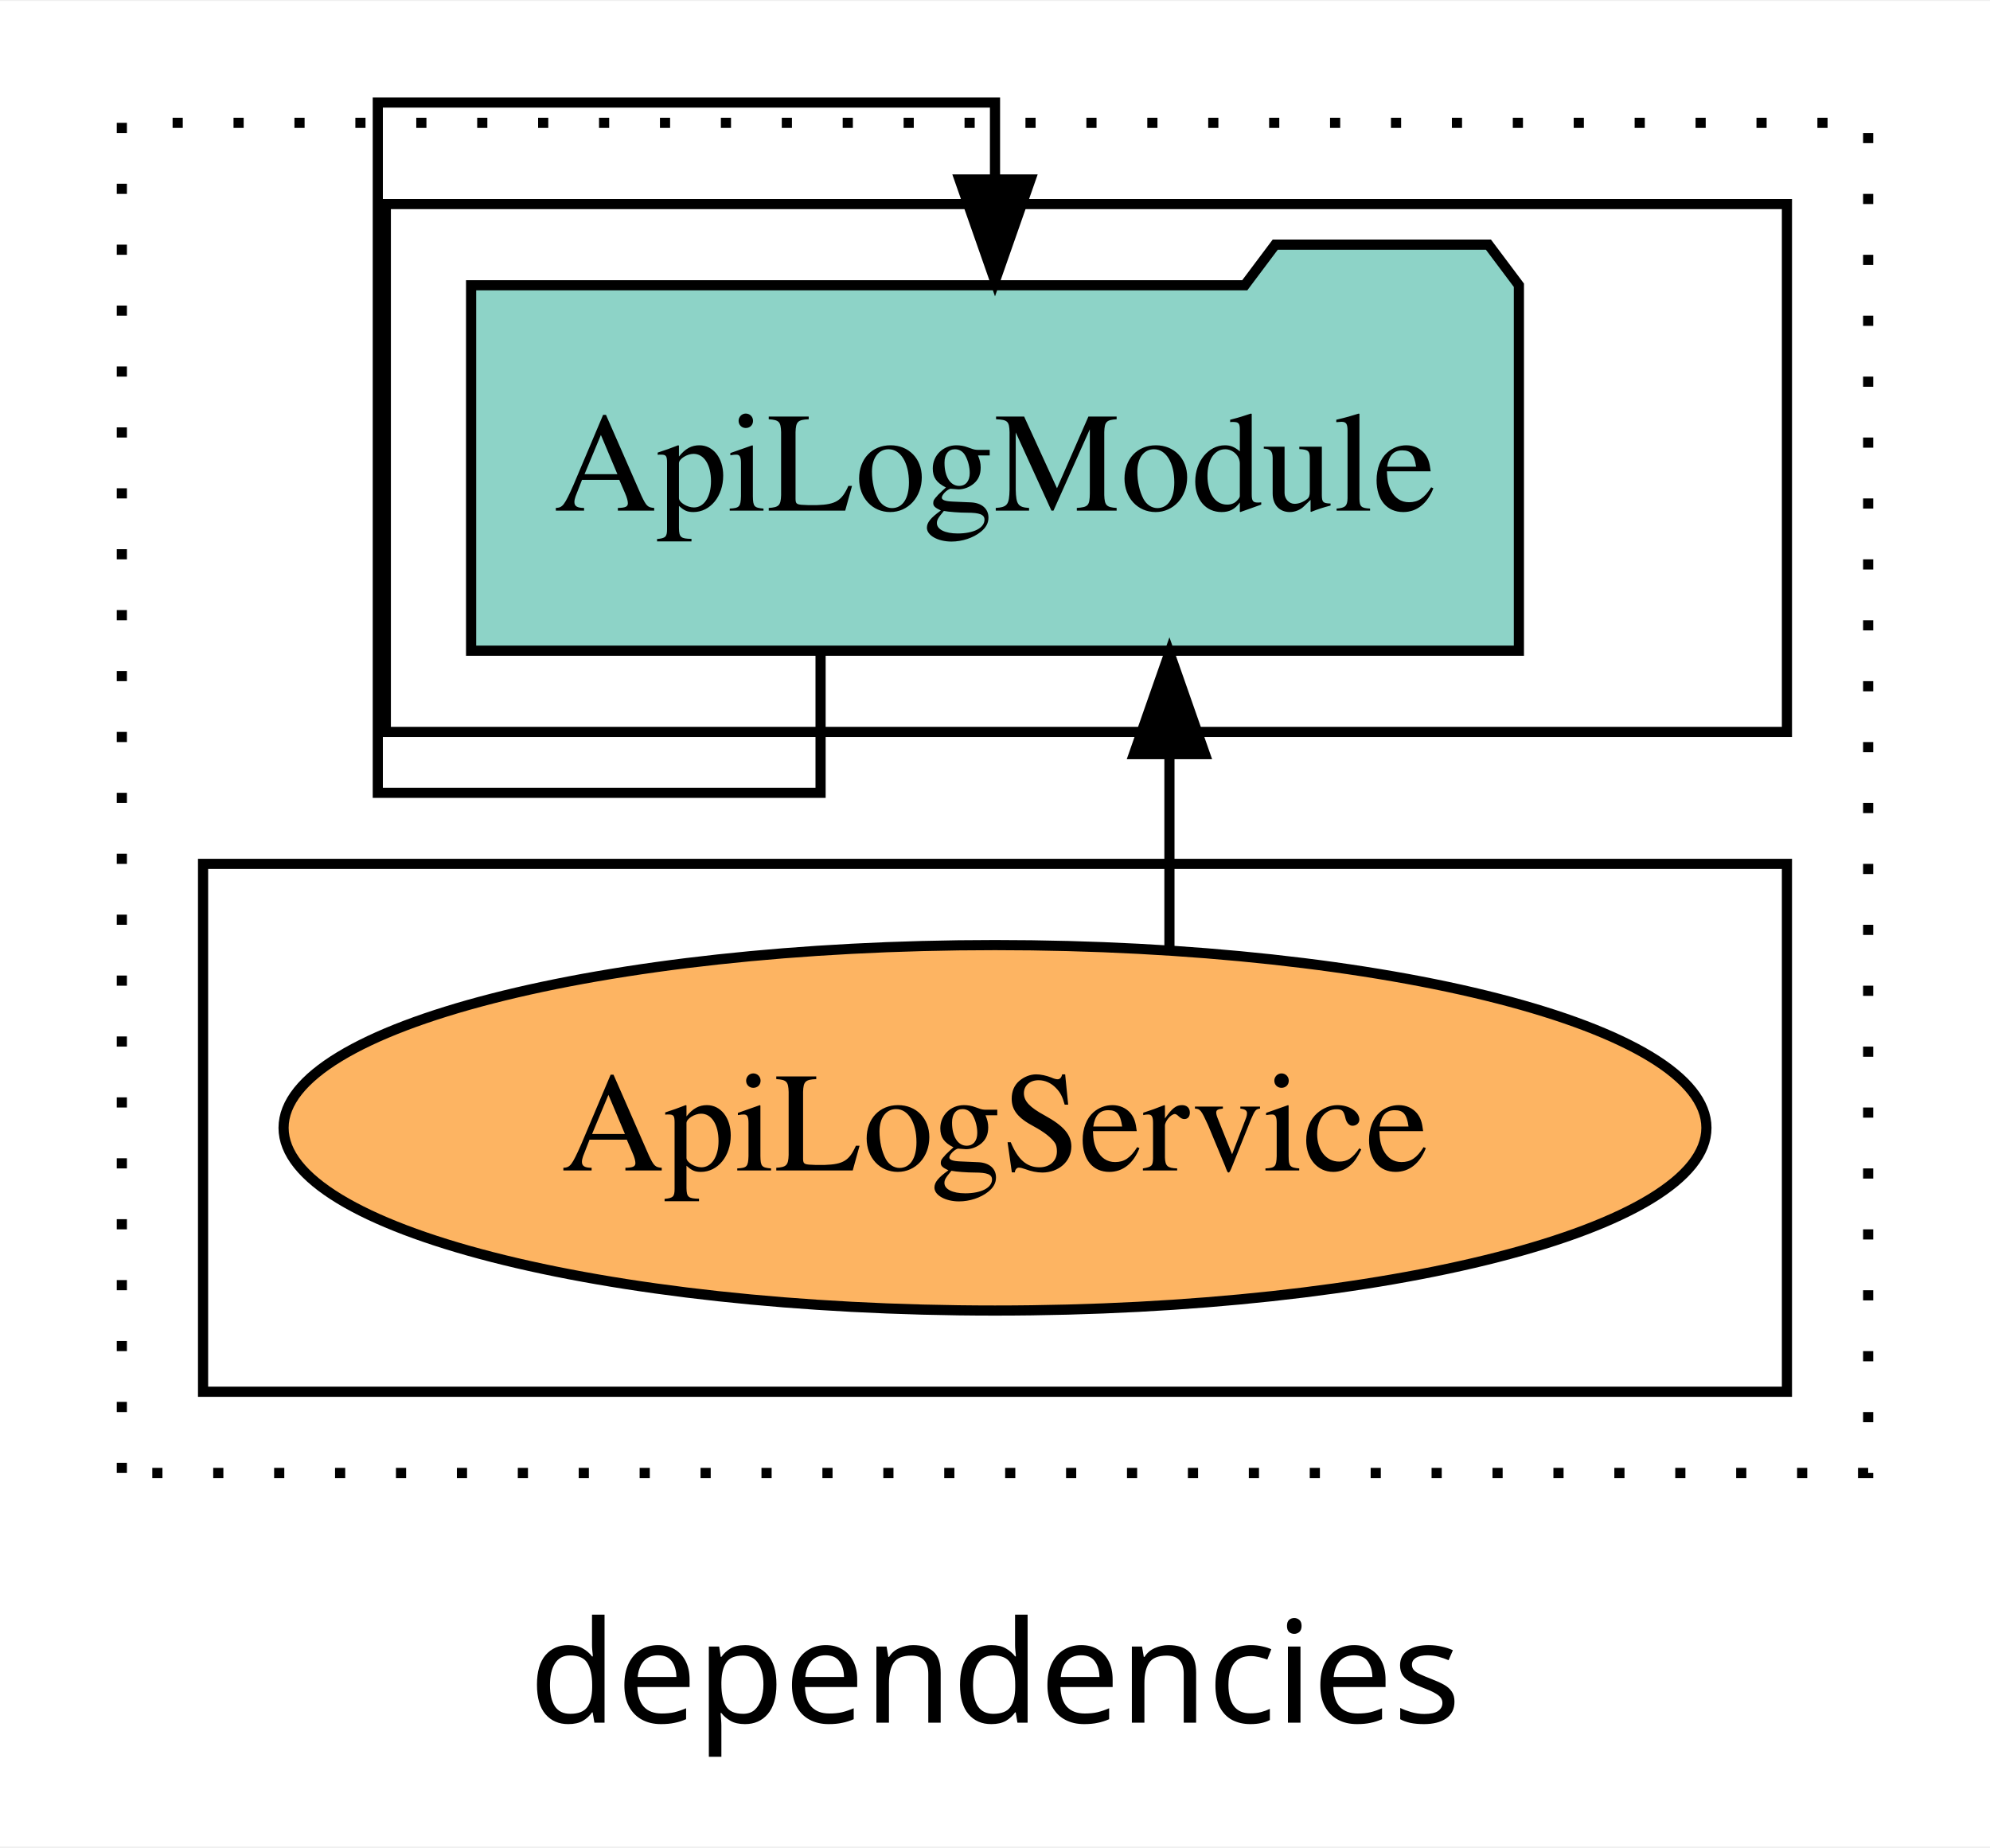
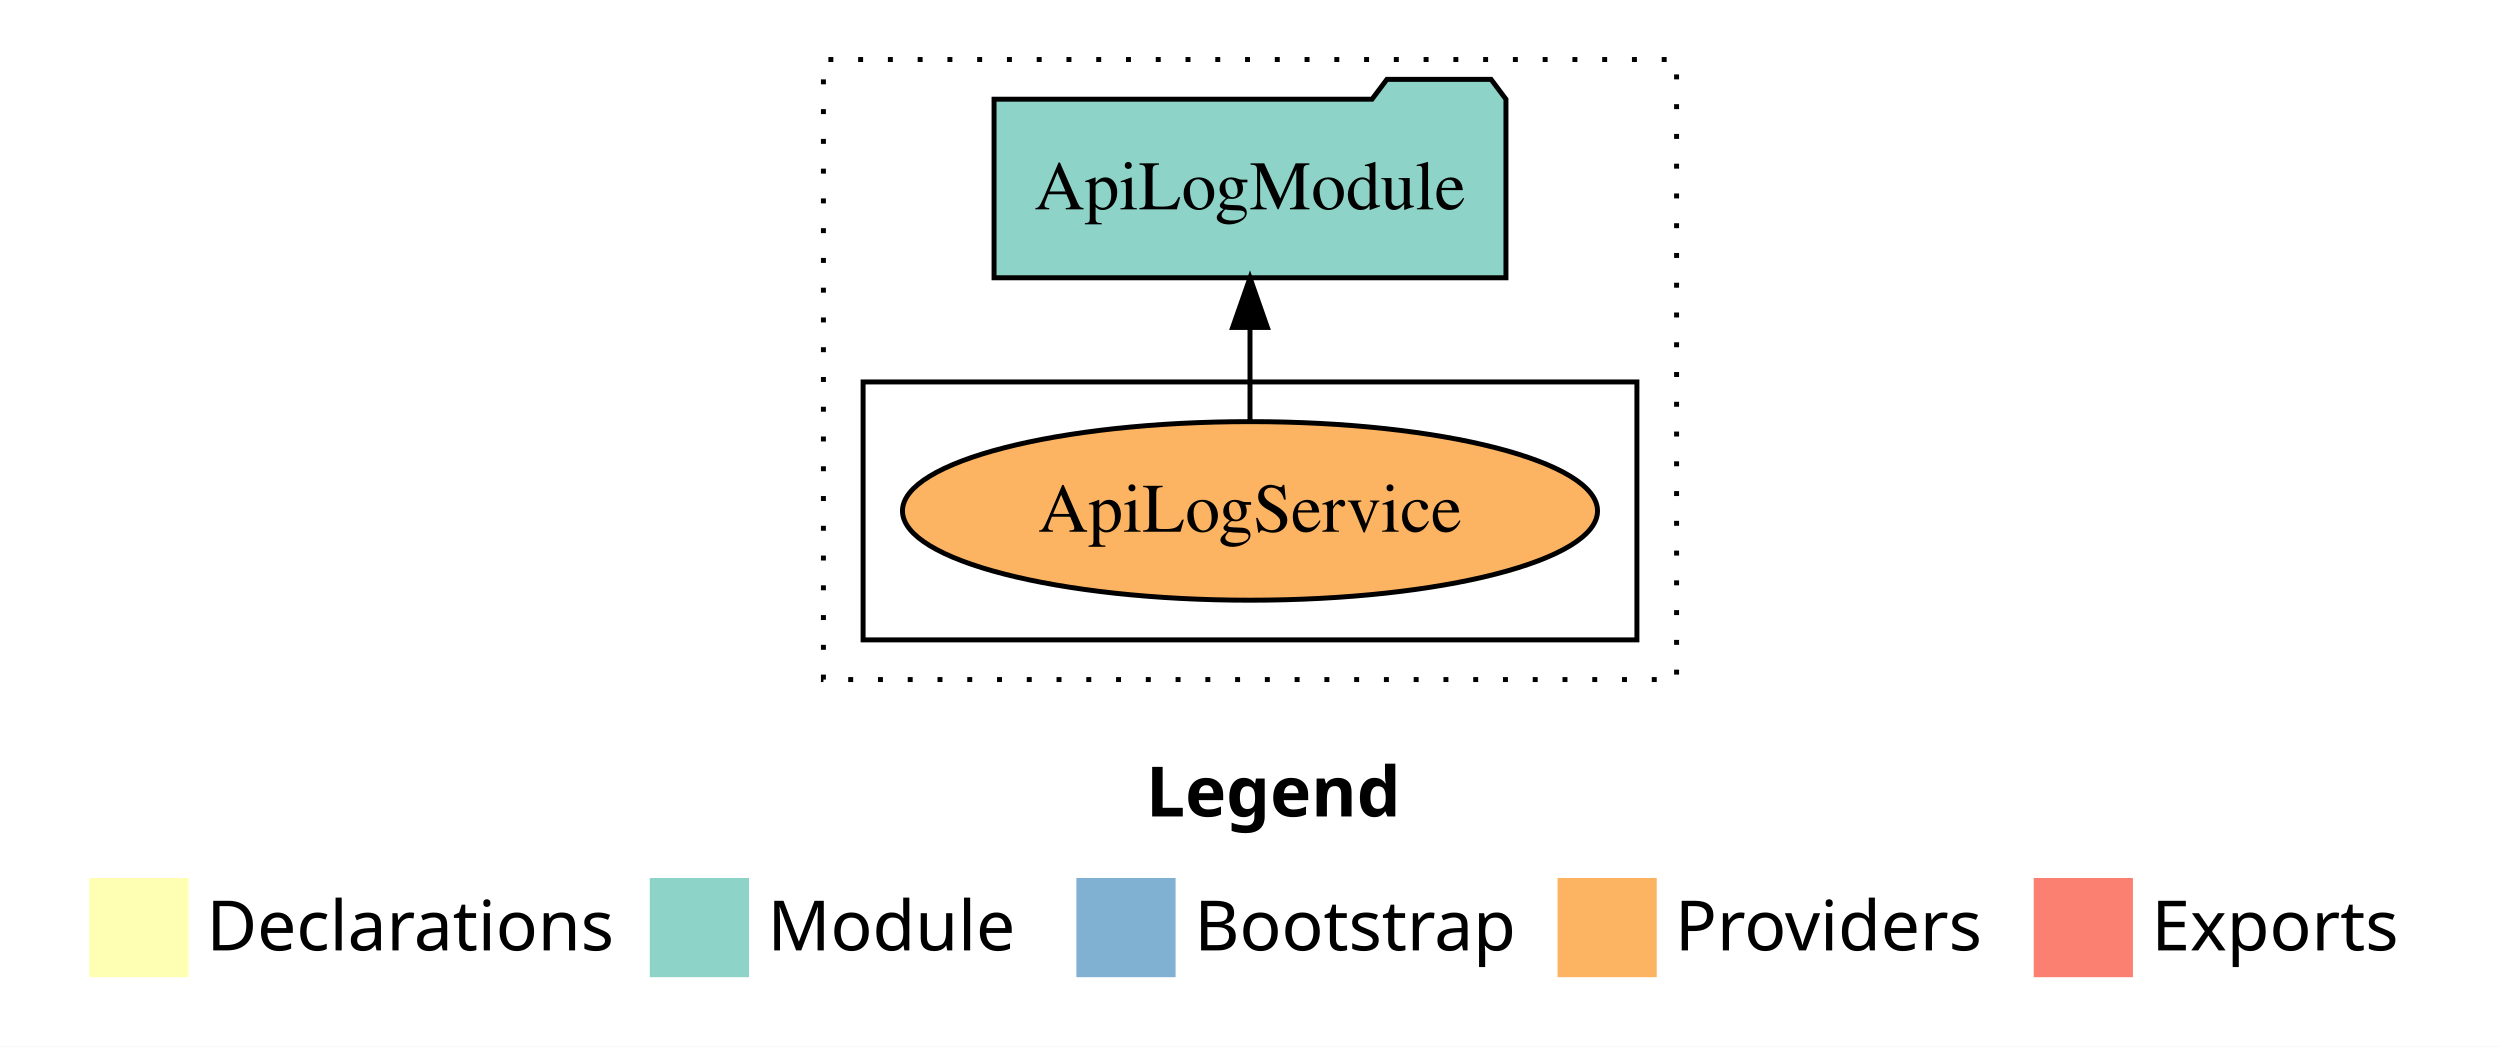
- <svg xmlns="http://www.w3.org/2000/svg" width="196pt" height="182pt" viewBox="0.00 0.00 196.00 181.80">
-   <g id="graph0" class="graph" transform="scale(1 1) rotate(0) translate(4 177.8)">
-     <polygon fill="white" stroke="transparent" points="-4,4 -4,-177.8 192,-177.8 192,4 -4,4" />
-     <text text-anchor="middle" x="94" y="-8.2" font-family="sans-serif" font-size="14.00">dependencies</text>
+ <svg xmlns="http://www.w3.org/2000/svg" width="504pt" height="211pt" viewBox="0.00 0.00 504.00 211.00">
+   <g id="graph0" class="graph" transform="scale(1 1) rotate(0) translate(4 207)">
+     <polygon fill="white" stroke="transparent" points="-4,4 -4,-207 500,-207 500,4 -4,4" />
+     <text text-anchor="start" x="227.01" y="-42.4" font-family="Times-12" font-weight="bold" font-size="14.00">Legend</text>
+     <polygon fill="#ffffb3" stroke="transparent" points="14,-10 14,-30 34,-30 34,-10 14,-10" />
+     <text text-anchor="start" x="37.63" y="-15.4" font-family="Times-12" font-size="14.00">  Declarations</text>
+     <polygon fill="#8dd3c7" stroke="transparent" points="127,-10 127,-30 147,-30 147,-10 127,-10" />
+     <text text-anchor="start" x="150.73" y="-15.4" font-family="Times-12" font-size="14.00">  Module</text>
+     <polygon fill="#80b1d3" stroke="transparent" points="213,-10 213,-30 233,-30 233,-10 213,-10" />
+     <text text-anchor="start" x="236.78" y="-15.4" font-family="Times-12" font-size="14.00">  Bootstrap</text>
+     <polygon fill="#fdb462" stroke="transparent" points="310,-10 310,-30 330,-30 330,-10 310,-10" />
+     <text text-anchor="start" x="333.67" y="-15.4" font-family="Times-12" font-size="14.00">  Providers</text>
+     <polygon fill="#fb8072" stroke="transparent" points="406,-10 406,-30 426,-30 426,-10 406,-10" />
+     <text text-anchor="start" x="429.73" y="-15.4" font-family="Times-12" font-size="14.00">  Exports</text>
    <g id="clust1" class="cluster">
-       <polygon fill="none" stroke="black" stroke-dasharray="1,5" points="8,-32.8 8,-165.8 180,-165.8 180,-32.8 8,-32.8" />
+       <polygon fill="none" stroke="black" stroke-dasharray="1,5" points="162,-70 162,-195 334,-195 334,-70 162,-70" />
    </g>
    <g id="clust6" class="cluster">
-       <polygon fill="none" stroke="black" points="16,-40.8 16,-92.8 172,-92.8 172,-40.8 16,-40.8" />
-     </g>
-     <g id="clust3" class="cluster">
-       <polygon fill="none" stroke="black" points="34,-105.8 34,-157.8 172,-157.8 172,-105.8 34,-105.8" />
+       <polygon fill="none" stroke="black" points="170,-78 170,-130 326,-130 326,-78 170,-78" />
    </g>
    <g id="node1" class="node">
-       <polygon fill="#8dd3c7" stroke="black" points="145.6,-149.8 142.6,-153.8 121.6,-153.8 118.6,-149.8 42.4,-149.8 42.4,-113.8 145.6,-113.8 145.6,-149.8" />
-       <text text-anchor="middle" x="94" y="-127.6" font-family="Times,serif" font-size="14.00">ApiLogModule</text>
+       <ellipse fill="#fdb462" stroke="black" cx="248" cy="-104" rx="70.06" ry="18" />
+       <text text-anchor="middle" x="248" y="-99.8" font-family="Times,serif" font-size="14.00">ApiLogService</text>
+     </g>
+     <g id="node2" class="node">
+       <polygon fill="#8dd3c7" stroke="black" points="299.6,-187 296.6,-191 275.6,-191 272.6,-187 196.4,-187 196.4,-151 299.6,-151 299.6,-187" />
+       <text text-anchor="middle" x="248" y="-164.8" font-family="Times,serif" font-size="14.00">ApiLogModule</text>
    </g>
    <g id="edge1" class="edge">
-       <path fill="none" stroke="black" d="M76.82,-113.56C76.82,-106.37 76.82,-99.8 76.82,-99.8 76.82,-99.8 33.21,-99.8 33.21,-99.8 33.21,-99.8 33.21,-167.8 33.21,-167.8 33.21,-167.8 94,-167.8 94,-167.8 94,-167.8 94,-160.22 94,-160.22" />
-       <polygon fill="black" stroke="black" points="97.5,-160.22 94,-150.22 90.5,-160.22 97.5,-160.22" />
-     </g>
-     <g id="node2" class="node">
-       <ellipse fill="#fdb462" stroke="black" cx="94" cy="-66.8" rx="70.07" ry="18" />
-       <text text-anchor="middle" x="94" y="-62.6" font-family="Times,serif" font-size="14.00">ApiLogService</text>
-     </g>
-     <g id="edge2" class="edge">
-       <path fill="none" stroke="black" d="M111.18,-84.56C111.18,-84.56 111.18,-103.61 111.18,-103.61" />
-       <polygon fill="black" stroke="black" points="107.68,-103.61 111.18,-113.61 114.68,-103.61 107.68,-103.61" />
+       <path fill="none" stroke="black" d="M248,-122.11C248,-122.11 248,-140.99 248,-140.99" />
+       <polygon fill="black" stroke="black" points="244.5,-140.99 248,-150.99 251.5,-140.99 244.5,-140.99" />
    </g>
  </g>
</svg>
